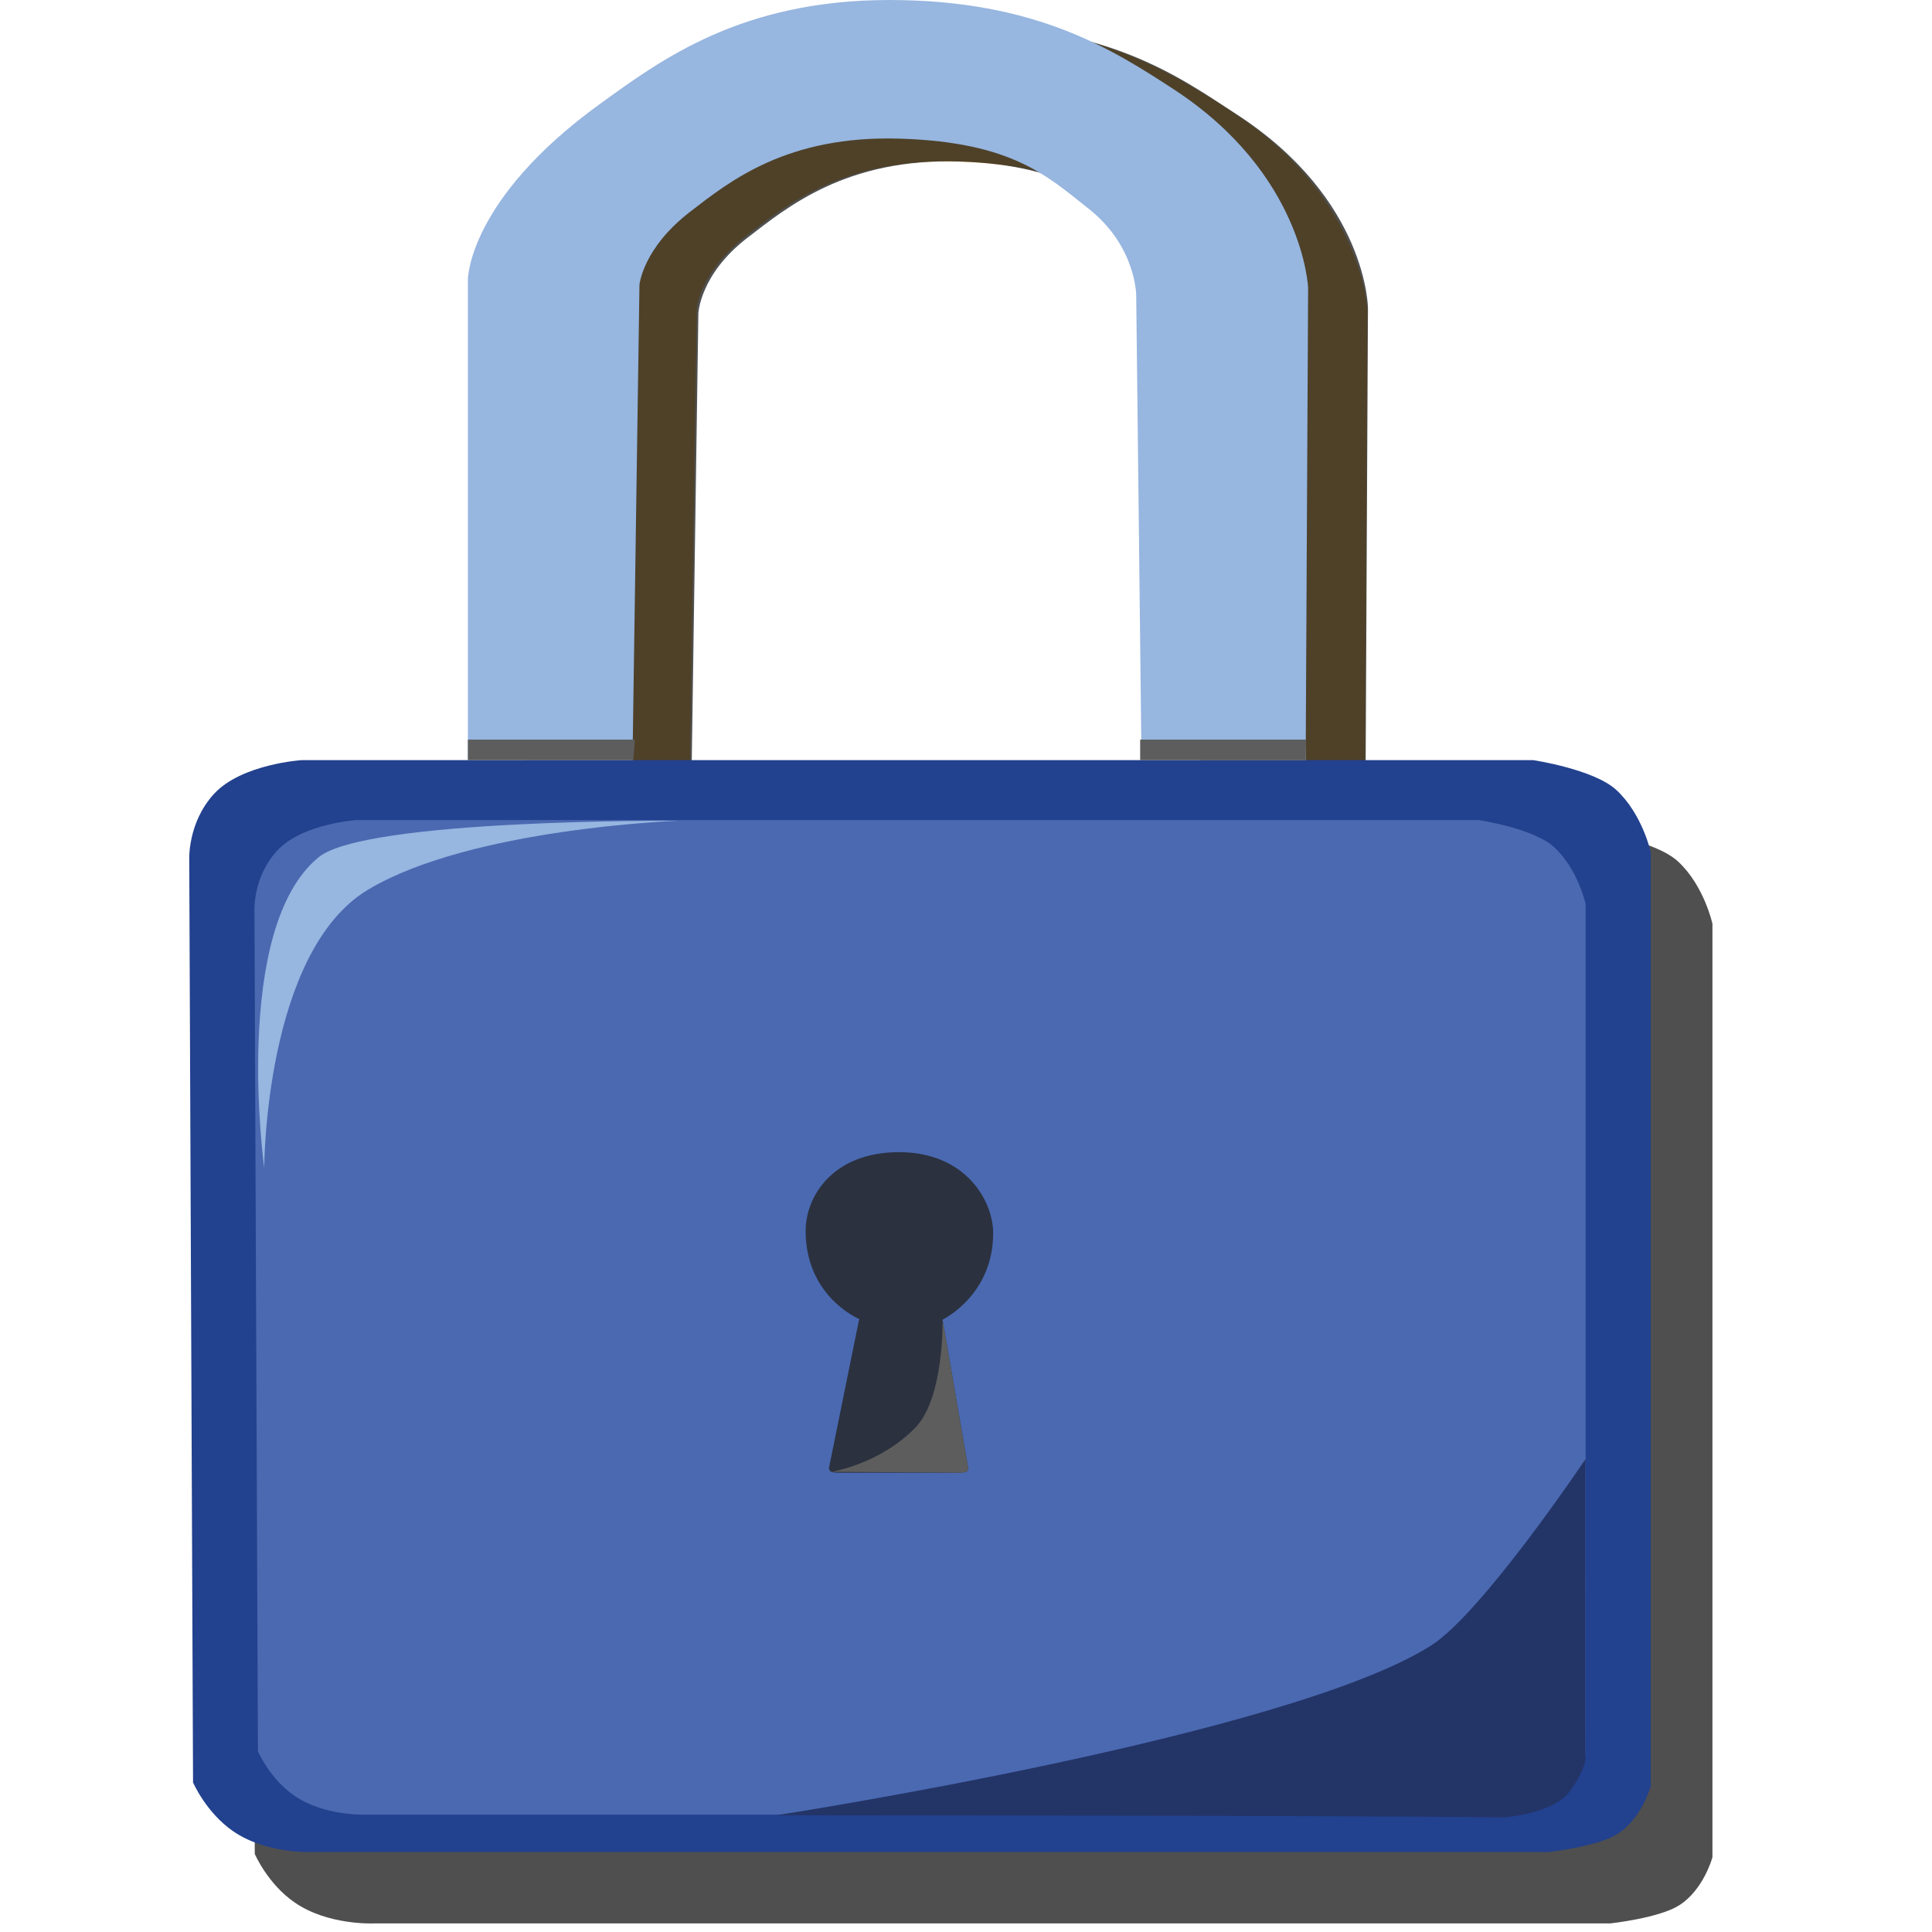
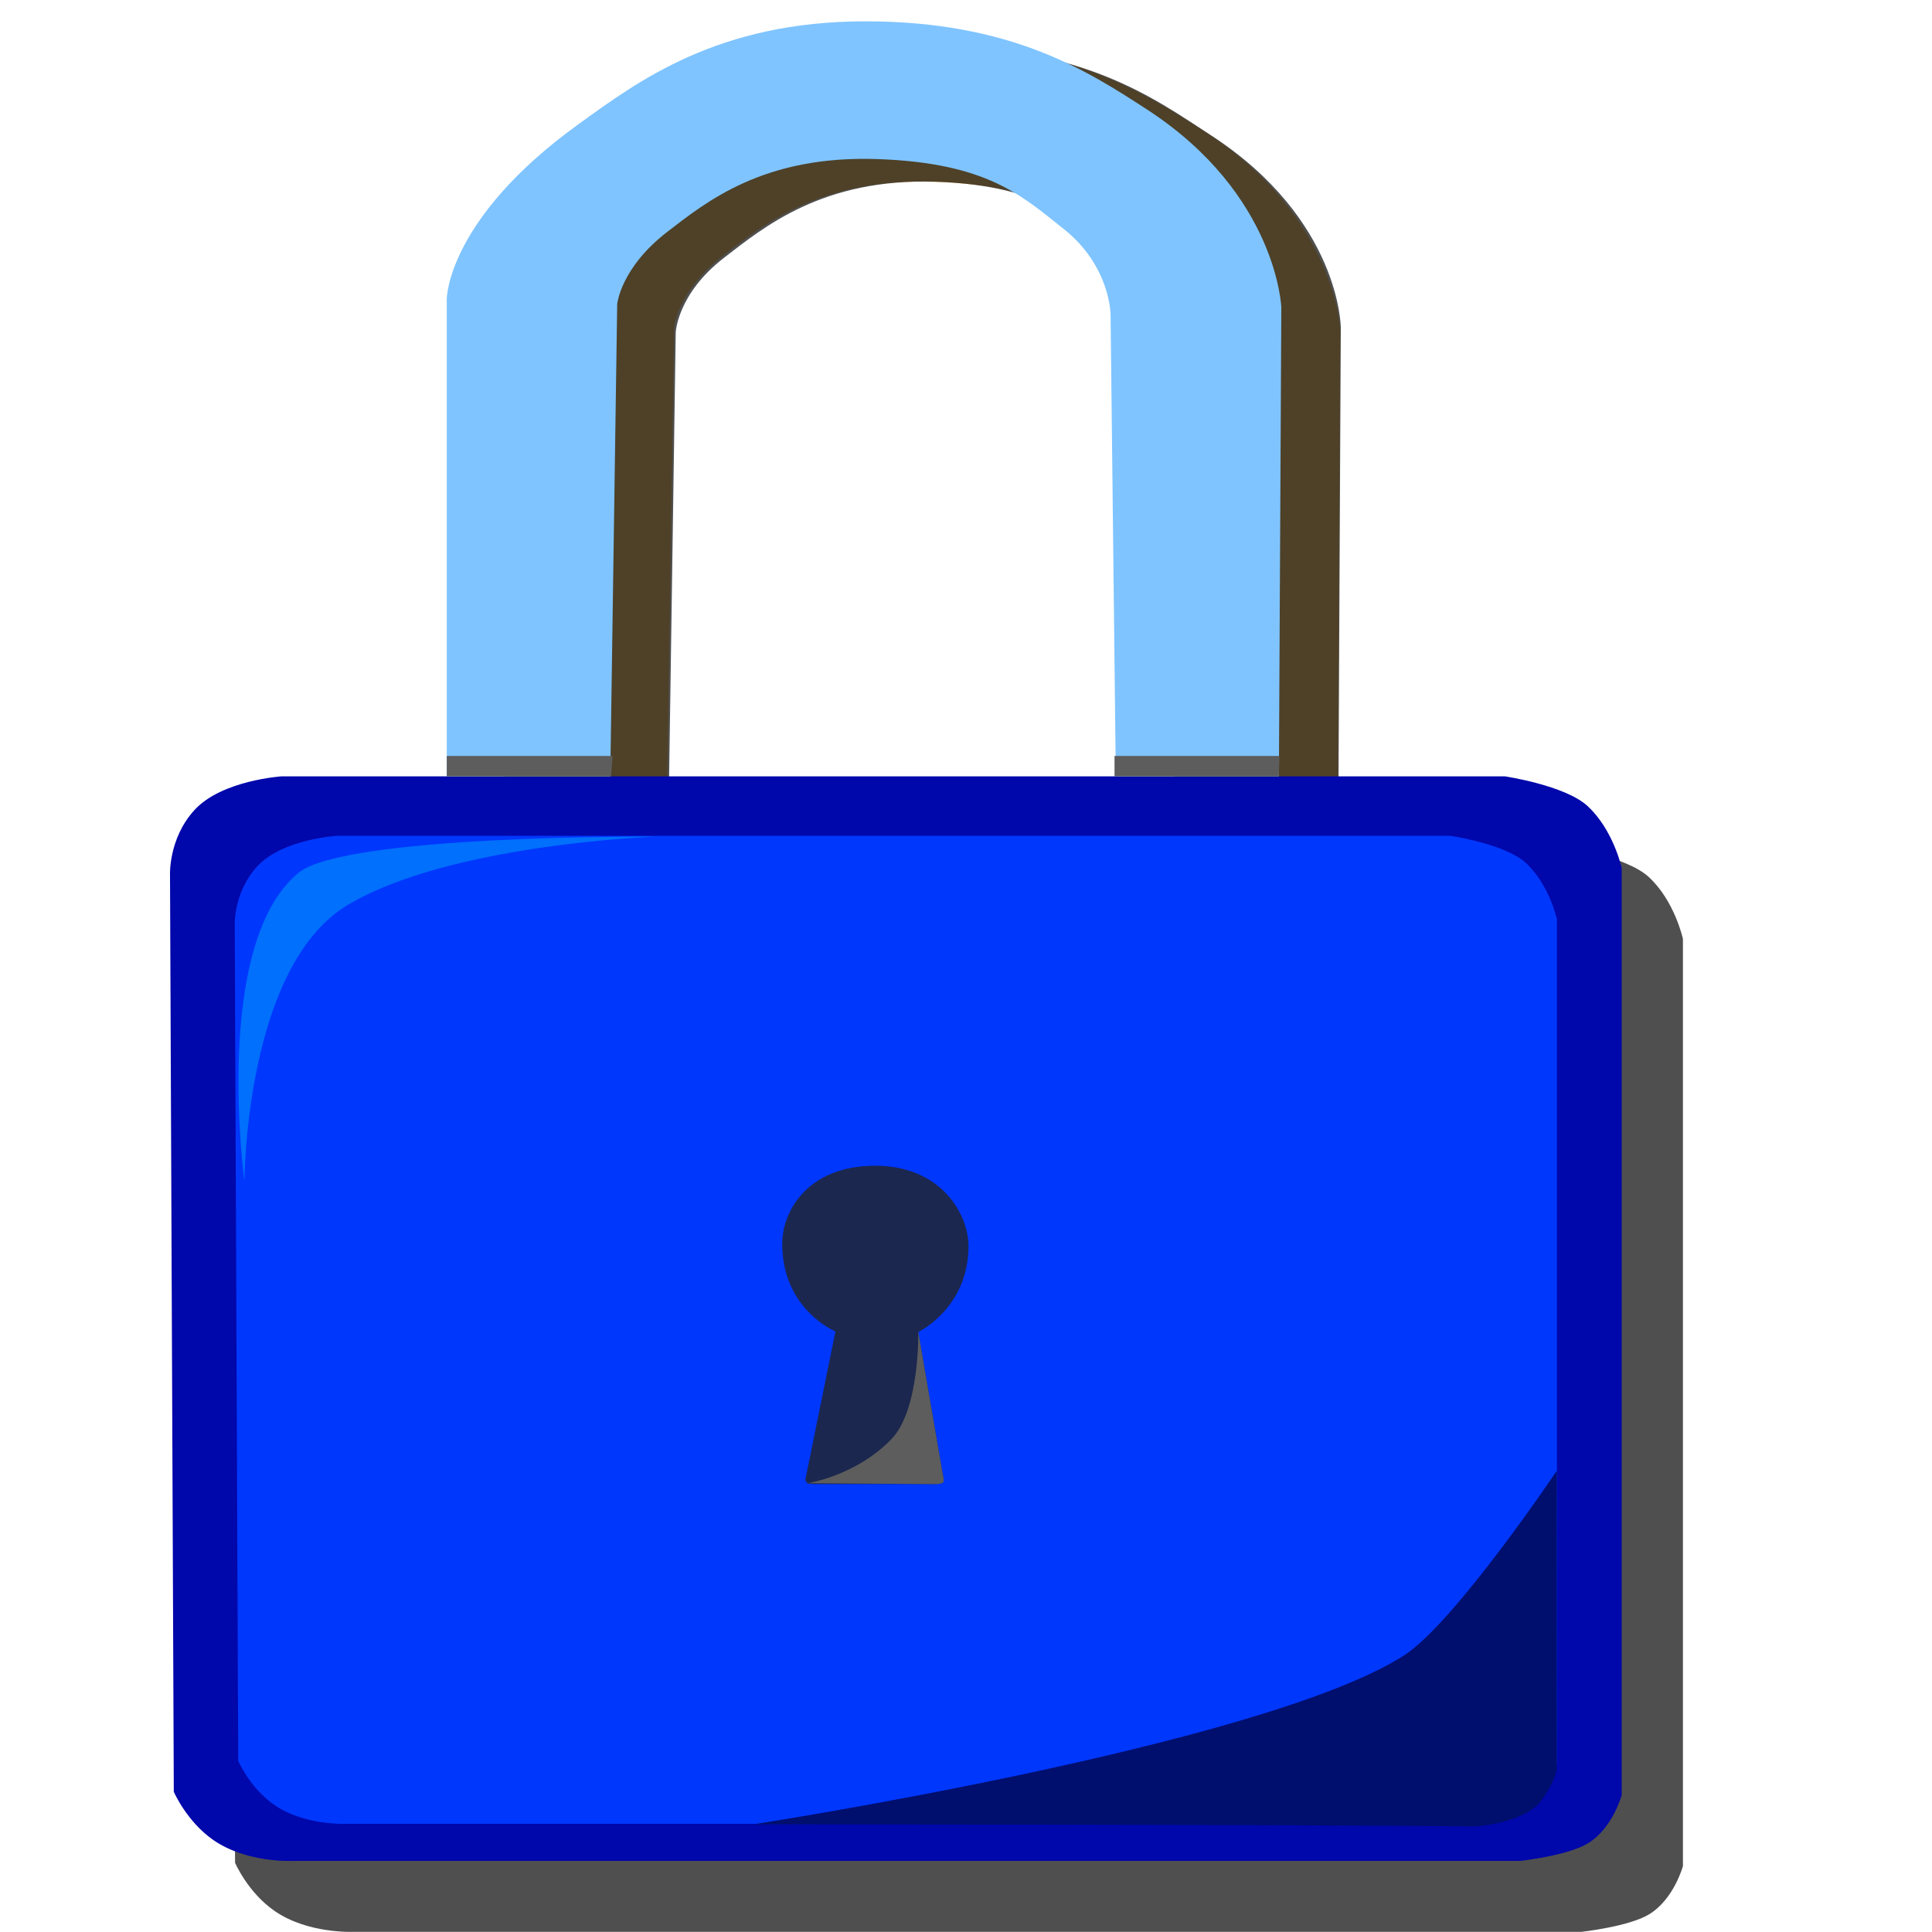
- <svg xmlns="http://www.w3.org/2000/svg" version="1.1" id="Layer_1" x="0px" y="0px" width="50px" height="50px" viewBox="0 0 50 50" enable-background="new 0 0 50 50" xml:space="preserve">
-   <path fill="#FAB73E" d="M13.577,20.266V7.826c0,0,0-2.074,3.436-4.549c1.567-1.128,3.647-2.685,7.507-2.685  c3.803,0,5.806,1.288,7.381,2.311c3.379,2.2,3.488,5.141,3.488,5.141l-0.063,12.22h-4.262L30.927,8.235c0,0,0-1.267-1.229-2.238  c-1.078-0.849-1.982-1.72-4.877-1.816c-2.962-0.101-4.451,1.105-5.474,1.892c-1.229,0.944-1.315,1.89-1.315,1.89L17.85,20.266  H13.577z" />
-   <path opacity="0.8" fill="#232323" enable-background="new    " d="M13.628,20.414V7.975c0,0,0-2.074,3.429-4.549  c1.565-1.128,3.643-2.903,7.496-2.834c4.166,0.076,5.904,1.359,7.475,2.383c3.373,2.2,3.375,5.009,3.375,5.009L35.34,20.412h-4.256  L30.948,8.384c0,0,0-1.267-1.227-2.238c-1.076-0.849-1.98-1.869-4.868-1.965c-2.955-0.101-4.493,1.191-5.514,1.976  c-1.227,0.944-1.265,1.953-1.265,1.953l-0.182,12.306H13.628z" />
-   <path opacity="0.8" fill="#232323" enable-background="new    " d="M7.138,22.392c0.711-0.77,2.265-0.87,2.265-0.87h3.57h28.301  c0,0,1.563,0.233,2.15,0.77c0.677,0.621,0.894,1.615,0.894,1.615v24.158c0,0-0.231,0.858-0.877,1.254  c-0.524,0.323-1.768,0.459-1.768,0.459H9.668c0,0-1.187,0.055-2.049-0.547c-0.694-0.48-1.026-1.252-1.026-1.252L6.494,24.106  C6.494,24.106,6.444,23.145,7.138,22.392z" />
-   <path fill="#22418E" d="M5.542,20.542c0.711-0.77,2.265-0.87,2.265-0.87h3.57h28.301c0,0,1.563,0.233,2.15,0.77  c0.677,0.621,0.894,1.615,0.894,1.615v24.161c0,0-0.231,0.858-0.877,1.254c-0.524,0.323-1.768,0.459-1.768,0.459H8.071  c0,0-1.187,0.055-2.049-0.547c-0.694-0.485-1.026-1.254-1.026-1.254L4.898,22.258C4.898,22.258,4.848,21.295,5.542,20.542z" />
-   <path fill="#97B6E0" d="M12.109,19.674V7.234c0,0,0-2.074,3.425-4.549C17.097,1.556,19.171,0,23.018,0  c3.792,0,5.787,1.288,7.358,2.311c3.369,2.2,3.478,5.141,3.478,5.141l-0.063,12.22h-4.249L29.405,7.643c0,0,0-1.267-1.227-2.238  c-1.074-0.849-1.976-1.72-4.86-1.816C20.365,3.49,18.88,4.696,17.86,5.481c-1.227,0.944-1.311,1.89-1.311,1.89l-0.18,12.304H12.109z  " />
-   <path fill="#4A69B1" d="M7.172,22.015c0.648-0.703,2.062-0.793,2.062-0.793h3.253h25.778c0,0,1.424,0.212,1.957,0.703  c0.617,0.566,0.814,1.472,0.814,1.472v22.004c0,0-0.212,0.78-0.797,1.143c-0.478,0.294-1.611,0.419-1.611,0.419H9.475  c0,0-1.082,0.05-1.867-0.497c-0.633-0.44-0.933-1.143-0.933-1.143l-0.09-21.746C6.584,23.577,6.538,22.703,7.172,22.015z" />
-   <path opacity="0.8" fill="#232323" enable-background="new    " d="M21.453,37.991c0,0-0.008,0.05,0.057,0.099  c0.034,0.023,0.191,0.023,0.191,0.023h3.113c0,0,0.134,0,0.201-0.027c0.029-0.013,0.042-0.092,0.042-0.092l-0.663-3.843  c0,0,1.311-0.625,1.309-2.242c-0.002-0.831-0.711-2.091-2.435-2.091c-1.735,0-2.423,1.168-2.418,2.043  c0.004,1.707,1.386,2.274,1.386,2.274L21.453,37.991z" />
-   <polygon fill="#5D5D5D" points="12.109,19.674 12.109,19.141 16.43,19.141 16.39,19.674 " />
-   <polygon fill="#5D5D5D" points="29.507,19.674 29.507,19.141 33.805,19.141 33.788,19.674 " />
-   <path fill="#97B6E0" d="M6.838,30.226c0,0-0.852-6.194,1.409-8.042c1.223-0.998,9.292-0.942,9.292-0.942s-5.351,0.191-8.008,1.779  C6.844,24.626,6.838,30.226,6.838,30.226z" />
-   <path fill="#233467" d="M20.09,46.979c0,0,14.042,0.002,18.716,0.052c0.461,0.004,1.38-0.187,1.747-0.585  c0.182-0.199,0.482-0.698,0.48-0.967c-0.004-1.602,0-7.717,0-7.717s-2.672,3.981-3.994,4.822  C33.346,44.932,20.09,46.979,20.09,46.979z" />
-   <path fill="#5D5D5D" d="M21.51,38.09l3.352,0.023c0,0,0.124,0.002,0.178-0.042c0.04-0.031-0.004-0.193-0.004-0.193l-0.642-3.729  c0,0,0.044,2.024-0.701,2.794C22.764,37.903,21.51,38.09,21.51,38.09z" />
+ <svg xmlns="http://www.w3.org/2000/svg" version="1.1" id="Layer_1" x="0px" y="0px" width="24px" height="24px" viewBox="0 0 24 24" enable-background="new 0 0 24 24" xml:space="preserve">
+   <path fill="#FAB73E" d="M6.25,9.927V3.996c0,0,0-0.989,1.638-2.169c0.747-0.538,1.739-1.28,3.579-1.28  c1.813,0,2.768,0.614,3.519,1.102C16.597,2.698,16.649,4.1,16.649,4.1l-0.03,5.826h-2.032l-0.065-5.735c0,0,0-0.604-0.586-1.067  c-0.514-0.405-0.945-0.82-2.325-0.866C10.199,2.21,9.489,2.785,9.001,3.16C8.415,3.61,8.374,4.061,8.374,4.061L8.287,9.927H6.25z" />
+   <path opacity="0.8" fill="#232323" enable-background="new    " d="M6.274,9.998V4.067c0,0,0-0.989,1.635-2.169  c0.746-0.538,1.737-1.384,3.574-1.351c1.986,0.036,2.815,0.648,3.564,1.136c1.608,1.049,1.609,2.388,1.609,2.388l-0.03,5.926h-2.029  l-0.065-5.735c0,0,0-0.604-0.585-1.067c-0.513-0.405-0.944-0.891-2.321-0.937C10.217,2.21,9.484,2.826,8.997,3.2  C8.412,3.65,8.394,4.131,8.394,4.131L8.307,9.998H6.274z" />
+   <path opacity="0.8" fill="#232323" enable-background="new    " d="M3.18,10.941c0.339-0.367,1.08-0.415,1.08-0.415h1.702h13.493  c0,0,0.745,0.111,1.025,0.367c0.323,0.296,0.426,0.77,0.426,0.77v11.518c0,0-0.11,0.409-0.418,0.598  c-0.25,0.154-0.843,0.219-0.843,0.219H4.386c0,0-0.566,0.026-0.977-0.261C3.078,23.508,2.92,23.14,2.92,23.14L2.873,11.758  C2.873,11.758,2.849,11.3,3.18,10.941z" />
+   <path fill="#0007AB" d="M2.419,10.059c0.339-0.367,1.08-0.415,1.08-0.415h1.702h13.493c0,0,0.745,0.111,1.025,0.367  c0.323,0.296,0.426,0.77,0.426,0.77V22.3c0,0-0.11,0.409-0.418,0.598c-0.25,0.154-0.843,0.219-0.843,0.219H3.625  c0,0-0.566,0.026-0.977-0.261c-0.331-0.231-0.489-0.598-0.489-0.598L2.112,10.877C2.112,10.877,2.088,10.418,2.419,10.059z" />
+   <path fill="#7FC4FF" d="M5.55,9.645V3.714c0,0,0-0.989,1.633-2.169c0.745-0.538,1.734-1.28,3.568-1.28  c1.808,0,2.759,0.614,3.508,1.102c1.606,1.049,1.658,2.451,1.658,2.451l-0.03,5.826h-2.026l-0.065-5.735c0,0,0-0.604-0.585-1.067  c-0.512-0.405-0.942-0.82-2.317-0.866C9.486,1.929,8.778,2.504,8.292,2.878c-0.585,0.45-0.625,0.901-0.625,0.901L7.581,9.645H5.55z" />
+   <path fill="#0037FD" d="M3.196,10.761c0.309-0.335,0.983-0.378,0.983-0.378H5.73h12.29c0,0,0.679,0.101,0.933,0.335  c0.294,0.27,0.388,0.702,0.388,0.702v10.491c0,0-0.101,0.372-0.38,0.545c-0.228,0.14-0.768,0.2-0.768,0.2H4.294  c0,0-0.516,0.024-0.89-0.237c-0.302-0.21-0.445-0.545-0.445-0.545L2.916,11.506C2.916,11.506,2.894,11.089,3.196,10.761z" />
+   <path opacity="0.8" fill="#232323" enable-background="new    " d="M10.005,18.378c0,0-0.004,0.024,0.027,0.047  c0.016,0.011,0.091,0.011,0.091,0.011h1.484c0,0,0.064,0,0.096-0.013c0.014-0.006,0.02-0.044,0.02-0.044l-0.316-1.832  c0,0,0.625-0.298,0.624-1.069c-0.001-0.396-0.339-0.997-1.161-0.997c-0.827,0-1.155,0.557-1.153,0.974  c0.002,0.814,0.661,1.084,0.661,1.084L10.005,18.378z" />
+   <polygon fill="#5D5D5D" points="5.55,9.645 5.55,9.391 7.61,9.391 7.591,9.645 " />
+   <polygon fill="#5D5D5D" points="13.845,9.645 13.845,9.391 15.894,9.391 15.886,9.645 " />
+   <path fill="#0070FD" d="M3.037,14.676c0,0-0.406-2.953,0.672-3.834c0.583-0.476,4.43-0.449,4.43-0.449s-2.551,0.091-3.818,0.848  C3.04,12.006,3.037,14.676,3.037,14.676z" />
+   <path fill="#000E6E" d="M9.355,22.663c0,0,6.695,0.001,8.923,0.025c0.22,0.002,0.658-0.089,0.833-0.279  c0.087-0.095,0.23-0.333,0.229-0.461c-0.002-0.764,0-3.679,0-3.679s-1.274,1.898-1.904,2.299  C15.675,21.687,9.355,22.663,9.355,22.663z" />
+   <path fill="#5D5D5D" d="M10.032,18.425l1.598,0.011c0,0,0.059,0.001,0.085-0.02c0.019-0.015-0.002-0.092-0.002-0.092l-0.306-1.778  c0,0,0.021,0.965-0.334,1.332C10.63,18.336,10.032,18.425,10.032,18.425z" />
</svg>
